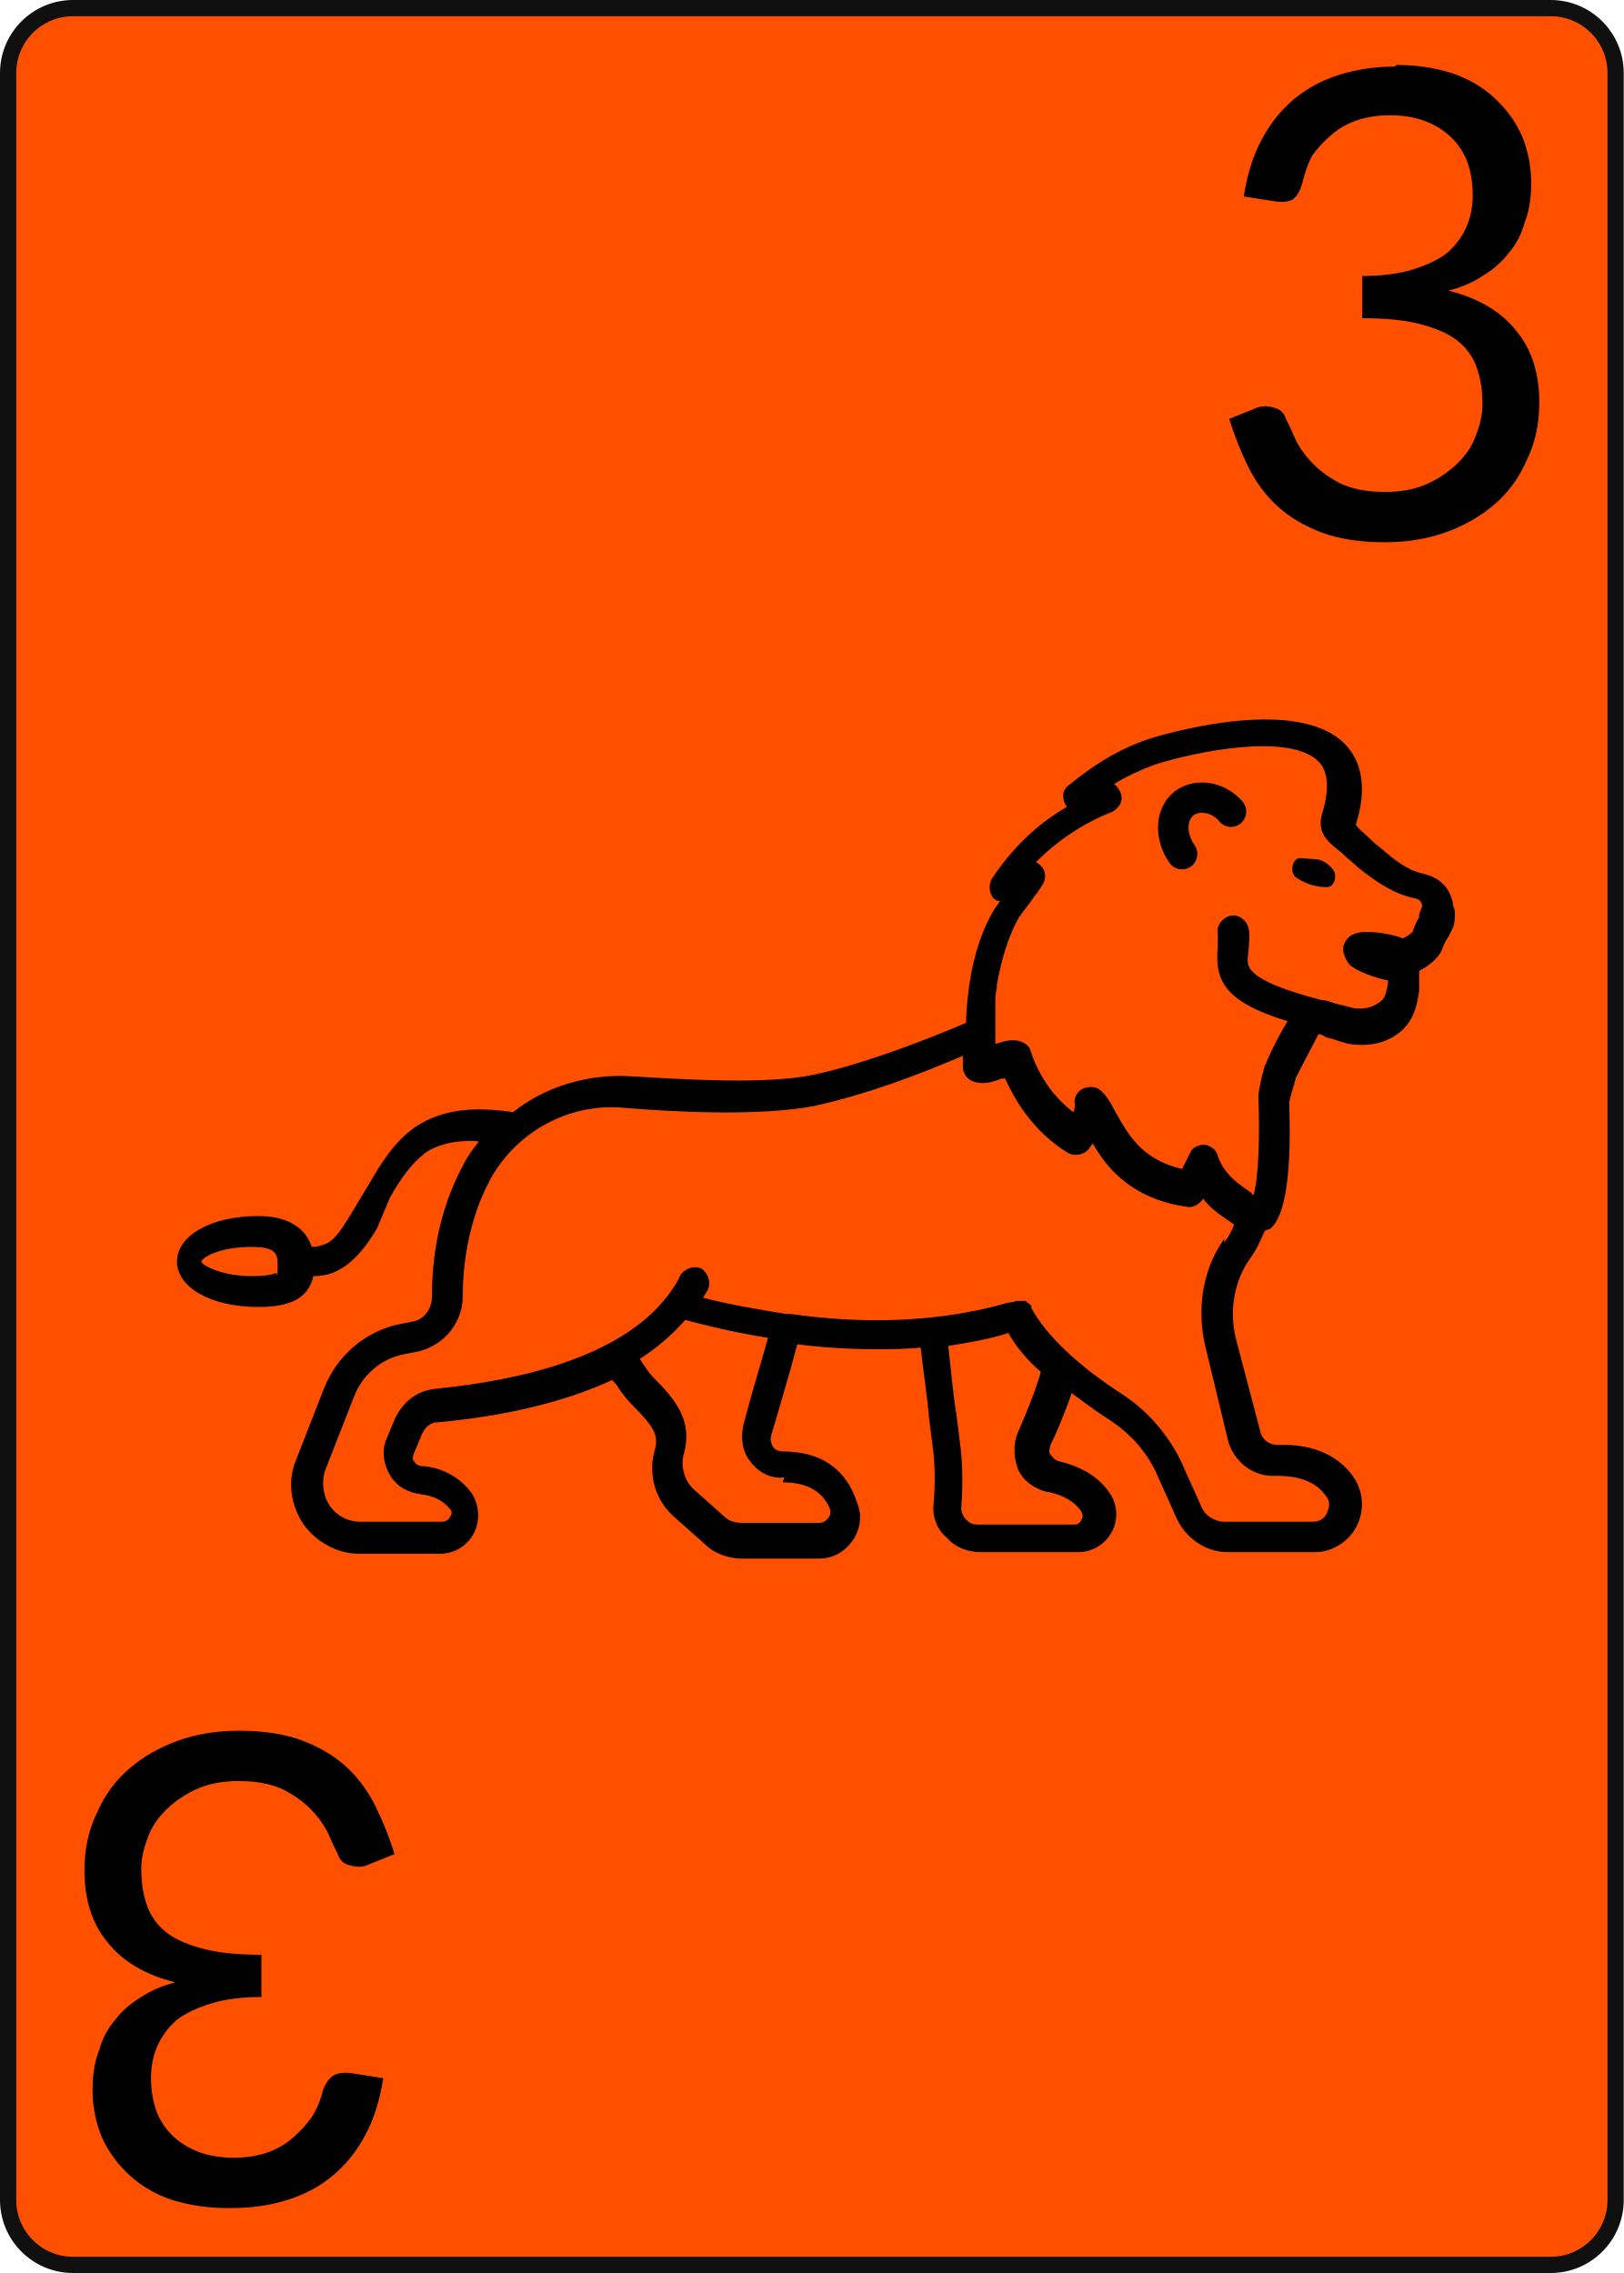
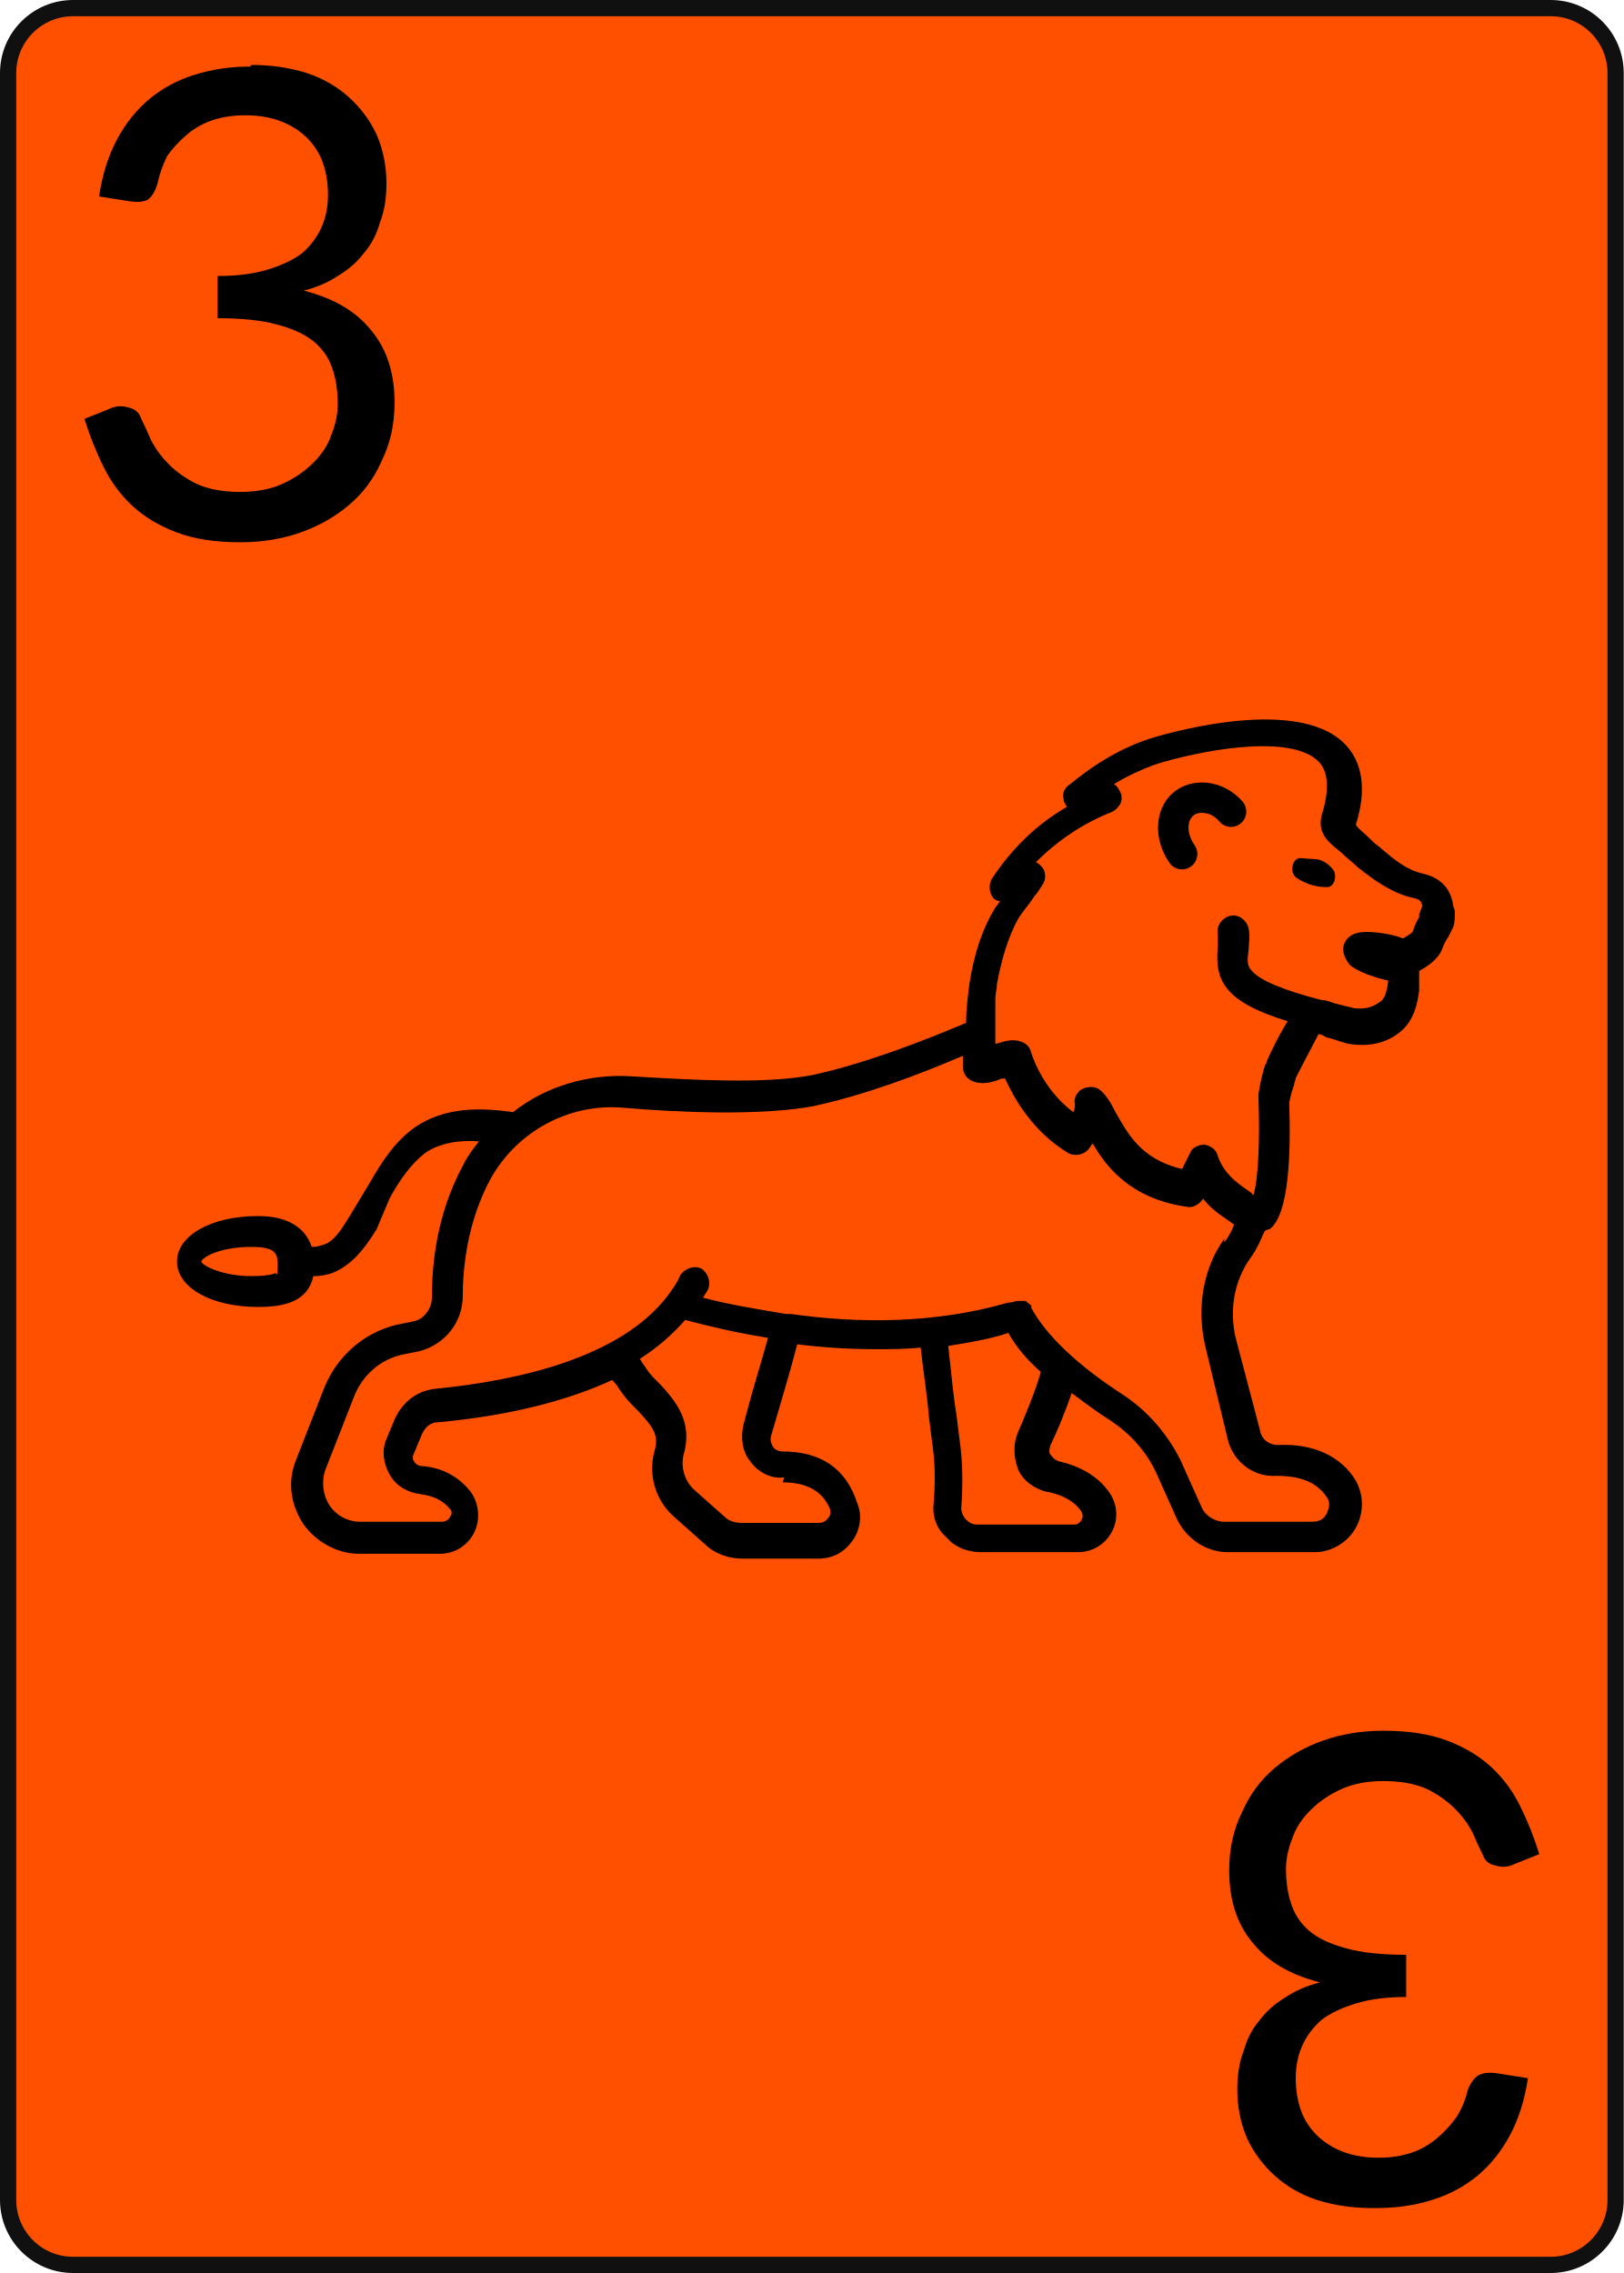
<svg xmlns="http://www.w3.org/2000/svg" width="100px" height="140px" viewbox="0 0 100 140">
  <rect x="0.5" y="0.5" width="99px" height="139px" rx="4px" ry="4px" style="fill:#ff5000;stroke-width:1px;stroke:#101010" />
  <g id="lion">
    <path style="fill:#000000;stroke:none" d="m 89.5,55.8 c -0.2,-1.6 -1.5,-1.9 -1.9,-2.0 -0.9,-0.2 -1.7,-0.8 -2.6,-1.6 -0.3,-0.2 -0.6,-0.5 -0.8,-0.7 -0.2,-0.2 -0.5,-0.4 -0.7,-0.7 0.7,-2.2 0.4,-3.9 -0.7,-5.0 -3.1,-3.1 -11.7,-0.4 -12.0,-0.3 -1.8,0.6 -3.3,1.5 -4.9,2.8 -0.3,0.2 -0.5,0.5 -0.4,0.9 0,0.2 0.1,0.3 0.2,0.5 -1.9,1.1 -3.4,2.6 -4.6,4.4 -0.2,0.3 -0.2,0.8 0,1.1 0.1,0.2 0.3,0.3 0.5,0.3 -0.1,0.1 -0.2,0.3 -0.3,0.4 -0.8,1.3 -1.3,2.8 -1.6,4.7 -0.1,0.8 -0.2,1.6 -0.2,2.4 -2.6,1.1 -6.2,2.5 -9.4,3.2 -2.9,0.6 -7.7,0.3 -11.1,0.1 -2.7,-0.2 -5.4,0.6 -7.4,2.2 -2.1,-0.3 -4.2,-0.3 -6.0,0.9 -1.3,0.9 -2.1,2.2 -2.8,3.4 l -1.2,2.0 c -0.5,0.8 -0.9,1.5 -1.5,1.8 -0.3,0.1 -0.5,0.2 -0.9,0.2 -0.4,-1.2 -1.5,-1.9 -3.3,-1.9 -2.9,0 -5.0,1.2 -5.0,2.8 0,1.6 2.1,2.8 5.0,2.8 2.1,0 3.1,-0.6 3.4,-1.9 0.5,0 1.1,-0.1 1.6,-0.4 1.1,-0.6 1.8,-1.7 2.3,-2.5 L 24.0,73.8 c 0.6,-1.1 1.3,-2.1 2.2,-2.8 0.9,-0.6 2.1,-0.8 3.3,-0.7 -0.4,0.5 -0.7,0.9 -1.0,1.5 -1.6,3.0 -1.9,6.0 -1.9,8.1 0,0.7 -0.5,1.4 -1.2,1.5 l -1.0,0.2 c -2.0,0.5 -3.6,1.9 -4.4,3.8 l -1.8,4.6 c -0.5,1.3 -0.3,2.7 0.5,3.9 0.8,1.1 2.1,1.8 3.4,1.8 h 5.0 c 0.9,0 1.7,-0.5 2.1,-1.3 0.4,-0.8 0.3,-1.8 -0.2,-2.5 -0.7,-0.9 -1.7,-1.5 -3.0,-1.6 -0.2,0 -0.4,-0.1 -0.5,-0.3 -0.1,-0.1 -0.1,-0.3 0,-0.5 l 0.5,-1.2 c 0.2,-0.4 0.5,-0.7 1.0,-0.7 4.3,-0.4 7.9,-1.3 10.7,-2.6 0.1,0.1 0.3,0.3 0.4,0.5 0.2,0.3 0.5,0.7 0.8,1.0 1.4,1.4 1.7,1.9 1.4,2.9 -0.4,1.5 0.1,3.1 1.3,4.1 l 1.8,1.6 c 0.6,0.6 1.5,0.9 2.3,0.9 l 4.7,0 c 0.9,0 1.6,-0.4 2.1,-1.1 0.5,-0.7 0.6,-1.6 0.3,-2.3 C 52.1,90.4 50.5,89.4 48.2,89.4 c -0.2,0 -0.5,-0.1 -0.6,-0.3 -0.1,-0.2 -0.2,-0.4 -0.1,-0.7 0.7,-2.4 1.1,-3.7 1.6,-5.6 1.6,0.2 3.2,0.3 4.9,0.3 0.9,0 1.8,0 2.7,-0.1 0.2,1.8 0.4,2.9 0.5,4.2 l 0.2,1.6 c 0.2,1.3 0.2,2.5 0.1,3.8 -0.1,0.8 0.2,1.6 0.8,2.1 0.5,0.6 1.3,0.9 2.1,0.9 l 6.0,0 c 0.9,0 1.7,-0.5 2.1,-1.3 0.4,-0.8 0.3,-1.7 -0.2,-2.4 -0.7,-1.0 -1.8,-1.6 -3.1,-1.9 -0.3,-0.1 -0.4,-0.3 -0.5,-0.4 -0.1,-0.1 -0.1,-0.3 0,-0.6 0.3,-0.6 0.9,-2.0 1.3,-3.2 0.8,0.6 1.6,1.2 2.4,1.7 1.2,0.8 2.2,1.9 2.8,3.2 l 1.3,2.9 c 0.6,1.2 1.8,2.0 3.1,2.0 h 5.4 c 1.0,0 2.0,-0.6 2.5,-1.5 0.5,-0.9 0.5,-2.0 0,-2.9 -0.9,-1.5 -2.6,-2.3 -4.8,-2.2 -0.5,0 -1.0,-0.3 -1.1,-0.9 L 76.1,82.4 c -0.4,-1.7 -0.1,-3.5 0.9,-4.9 0.5,-0.7 0.7,-1.3 0.9,-1.7 0.1,0 0.2,-0.1 0.3,-0.1 1.2,-0.9 1.3,-4.7 1.2,-7.8 0.1,-0.5 0.2,-0.8 0.3,-1.1 0,-0.1 0.1,-0.3 0.1,-0.4 0.5,-1.0 1.1,-2.1 1.4,-2.7 0.2,0 0.3,0.1 0.5,0.2 0.5,0.1 0.9,0.3 1.4,0.4 1.3,0.2 2.4,-0.1 3.2,-0.8 0.8,-0.7 1.0,-1.7 1.1,-2.5 0,-0.3 0,-0.5 0,-0.7 v -0.3 c 0,0 0,-0.1 0,-0.2 0.6,-0.3 1.2,-0.8 1.4,-1.3 0.1,-0.3 0.2,-0.5 0.4,-0.8 0.1,-0.2 0.2,-0.4 0.3,-0.6 0.1,-0.3 0.1,-0.6 0.1,-1.0 z M 17.0,78.4 c 0,0 -0.3,0.2 -1.5,0.2 -1.9,0 -3.1,-0.7 -3.1,-0.9 0.1,-0.3 1.2,-0.9 3.1,-0.9 1.6,0 1.6,0.5 1.6,1.2 0,0.4 0,0.5 -0.1,0.5 z m 31.2,12.9 c 2.2,0 2.7,1.2 2.9,1.6 0.1,0.3 0,0.5 -0.1,0.6 -0.1,0.1 -0.2,0.3 -0.6,0.3 H 45.7 c -0.4,0 -0.8,-0.1 -1.1,-0.4 l -1.8,-1.6 c -0.6,-0.5 -0.9,-1.4 -0.7,-2.2 0.6,-2.1 -0.5,-3.4 -1.9,-4.8 -0.2,-0.2 -0.4,-0.5 -0.6,-0.8 -0.1,-0.1 -0.1,-0.2 -0.2,-0.3 1.1,-0.7 2.0,-1.5 2.8,-2.4 1.5,0.4 3.2,0.8 5.1,1.1 -0.5,1.8 -0.9,3.0 -1.5,5.3 -0.2,0.8 -0.1,1.7 0.4,2.3 0.5,0.7 1.3,1.1 2.1,1.0 z m 16.4,0.6 c 0.9,0.2 1.6,0.6 2.0,1.2 0.1,0.2 0.1,0.4 0,0.5 0,0.1 -0.2,0.3 -0.4,0.3 h -6.0 c -0.3,0 -0.5,-0.1 -0.7,-0.3 -0.2,-0.2 -0.3,-0.5 -0.3,-0.7 0.1,-1.4 0.1,-2.8 -0.1,-4.2 l -0.2,-1.6 c -0.2,-1.2 -0.3,-2.4 -0.5,-4.2 1.2,-0.2 2.5,-0.4 3.7,-0.8 0.5,0.9 1.2,1.7 2.0,2.4 -0.3,1.1 -1.0,2.8 -1.4,3.7 -0.3,0.7 -0.3,1.5 0,2.3 0.3,0.7 1.0,1.2 1.8,1.4 z M 75.4,76.3 c -1.3,1.8 -1.7,4.2 -1.2,6.5 l 1.4,5.8 c 0.3,1.4 1.6,2.4 3.0,2.3 1.5,0 2.5,0.4 3.1,1.3 0.3,0.4 0.1,0.8 0,1.03 -0.1,0.2 -0.3,0.5 -0.9,0.5 h -5.4 c -0.6,0 -1.2,-0.4 -1.4,-0.9 l -1.3,-2.9 c -0.8,-1.6 -2.0,-3.0 -3.5,-4.0 -2.8,-1.8 -4.8,-3.7 -5.7,-5.4 0,0 0,0 0,0 0,0 0.1,-0.1 -0.1,-0.2 l 0,0 c 0,0 -0.1,-0.1 -0.1,-0.1 0,0 0,0 0,0 0,0 -0.1,-0 -0.1,-0.1 0,0 0,0 -0.1,0 0,0 -0.1,0 -0.1,0 0,0 -0.1,0 -0.1,0 0,0 0,0 -0.1,0 h -0.1 0 0 0 c -0.2,0 -0.3,0.1 -0.6,0.1 -4.5,1.3 -9.2,1.3 -13.4,0.7 h 0 c -0.1,0 -0.2,0 -0.3,0 -1.8,-0.3 -3.6,-0.6 -5.1,-1.0 0.1,-0.2 0.2,-0.3 0.3,-0.5 0.2,-0.5 0,-1.0 -0.4,-1.3 -0.5,-0.2 -1.0,0 -1.3,0.4 -0.2,0.5 -0.5,0.9 -0.8,1.3 -2.9,3.8 -9.2,5.2 -14.2,5.7 -1.2,0.1 -2.1,0.8 -2.6,1.9 l -0.5,1.2 c -0.3,0.7 -0.2,1.5 0.2,2.2 0.4,0.7 1.1,1.1 1.9,1.2 0.8,0.1 1.4,0.4 1.8,0.9 0.2,0.2 0.1,0.4 0,0.5 0,0.1 -0.2,0.3 -0.5,0.3 h -5.0 c -0.8,0 -1.5,-0.4 -1.9,-1.0 -0.4,-0.6 -0.5,-1.4 -0.3,-2.1 l 1.8,-4.6 c 0.5,-1.3 1.6,-2.3 3.0,-2.6 l 1.0,-0.2 c 1.6,-0.4 2.7,-1.8 2.7,-3.4 0,-1.8 0.3,-4.6 1.7,-7.2 1.6,-2.9 4.8,-4.7 8.2,-4.4 3.5,0.3 8.5,0.5 11.7,-0.1 3.2,-0.7 6.4,-1.9 9.2,-3.1 v 0.7 c 0,0.4 0.3,0.8 0.7,0.9 0.6,0.2 1.2,0 1.7,-0.2 0,0 0.1,0 0.2,0 0.5,1.1 1.6,3.2 3.9,4.6 0.4,0.2 0.9,0.1 1.2,-0.2 0.1,-0.1 0.2,-0.3 0.3,-0.4 0.8,1.4 2.3,3.4 5.8,3.9 0.4,0.1 0.8,-0.2 1.0,-0.5 0.6,0.8 1.4,1.2 1.9,1.6 h 0 c -0.1,0.3 -0.3,0.7 -0.6,1.1 z M 86.8,58.2 c 0.1,0.1 0.1,0.2 0.2,0.3 0,-0.1 -0.1,-0.2 -0.2,-0.3 z m 0.6,-1.7 c -0.2,0.3 -0.3,0.6 -0.4,0.9 -0.1,0.1 -0.4,0.3 -0.6,0.4 -0.7,-0.3 -1.8,-0.4 -2.2,-0.4 -0.3,0 -1.1,0 -1.4,0.7 -0.2,0.4 0,0.9 0.3,1.3 0.4,0.4 1.5,0.8 2.4,1.0 -0.1,0.7 -0.2,1.1 -0.5,1.3 -0.3,0.2 -0.7,0.5 -1.6,0.4 -0.4,-0.1 -0.8,-0.2 -1.2,-0.3 -0.3,-0.1 -0.5,-0.2 -0.8,-0.2 -2.3,-0.6 -3.8,-1.2 -4.3,-1.8 -0.3,-0.3 -0.3,-0.6 -0.2,-1.3 0,-0.4 0.1,-0.8 0,-1.3 -0.1,-0.5 -0.6,-0.9 -1.1,-0.8 -0.5,0.1 -0.9,0.6 -0.8,1.1 0,0.2 0,0.5 0,0.8 -0.2,2.1 0.4,3.4 4.3,4.6 -0.5,0.8 -1.0,1.8 -1.3,2.5 0,0.1 0,0.1 -0.1,0.2 0,0.1 -0.1,0.3 -0.1,0.4 -0.1,0.3 -0.2,0.8 -0.3,1.4 0,0.1 0,0.1 0,0.2 0.1,2.5 0,5.0 -0.3,6.0 0,0 -0.1,0 -0.1,-0.1 -0.7,-0.5 -1.7,-1.1 -2.1,-2.3 -0.1,-0.4 -0.4,-0.6 -0.8,-0.7 -0.4,0 -0.8,0.2 -0.9,0.5 l -0.5,1.0 c -2.6,-0.6 -3.4,-2.3 -4.1,-3.5 -0.3,-0.6 -0.6,-1.1 -1.0,-1.4 -0.3,-0.2 -0.7,-0.2 -1.1,0 -0.3,0.2 -0.5,0.6 -0.4,0.9 0,0.1 0,0.3 -0.1,0.5 -2.0,-1.5 -2.6,-3.7 -2.6,-3.7 -0.1,-0.4 -0.4,-0.6 -0.8,-0.7 -0.6,-0.1 -1.0,0.1 -1.4,0.2 l 0,-2.7 c 0,0 0,0.1 0,-0.1 0,-0.3 0.1,-0.6 0.1,-0.9 0.3,-1.6 0.7,-2.9 1.3,-4.0 0.3,-0.5 0.7,-0.9 1.0,-1.4 0.2,-0.2 0.3,-0.4 0.5,-0.7 0.2,-0.3 0.2,-0.6 0.1,-0.9 -0.1,-0.2 -0.3,-0.4 -0.5,-0.5 1.3,-1.3 2.9,-2.4 4.7,-3.1 0.2,-0.1 0.4,-0.3 0.5,-0.5 0.1,-0.2 0.1,-0.5 0,-0.7 -0.1,-0.2 -0.2,-0.4 -0.4,-0.5 0.8,-0.5 1.7,-0.9 2.5,-1.2 2.5,-0.8 8.3,-2.0 10.1,-0.2 0.6,0.6 0.7,1.7 0.2,3.3 -0.1,0.4 -0.2,1.1 0.6,1.8 0.2,0.2 0.5,0.4 0.7,0.6 0.3,0.3 0.6,0.5 0.9,0.8 1.0,0.8 2.1,1.6 3.4,1.9 0.5,0.1 0.5,0.2 0.6,0.5 v 0 c -0.1,0.2 -0.1,0.3 -0.2,0.5 z" />
    <path style="fill:#000000;stroke:none" d="m 80.988,52.916 c -0.284,-0.016 -0.585,-0.031 -0.869,-0.063 -0.537,-0.047 -0.743,0.9 -0.268,1.217 0.569,0.379 1.248,0.585 1.896,0.569 0.442,-0.016 0.648,-0.743 0.316,-1.122 -0.3,-0.363 -0.679,-0.584 -1.074,-0.6 z" />
    <path style="fill:#000000;stroke:none" d="m 74.304,48.207 c -0.774,-0.063 -1.501,0.142 -2.054,0.616 -1.153,0.995 -1.248,2.86 -0.221,4.329 0.19,0.268 0.474,0.395 0.774,0.395 0.19,0 0.379,-0.063 0.537,-0.174 0.426,-0.3 0.521,-0.885 0.237,-1.311 -0.474,-0.663 -0.506,-1.469 -0.095,-1.817 0.158,-0.142 0.395,-0.206 0.663,-0.174 0.363,0.031 0.695,0.221 0.932,0.506 0.332,0.411 0.916,0.474 1.327,0.142 0.411,-0.332 0.458,-0.916 0.142,-1.327 -0.585,-0.68 -1.391,-1.107 -2.244,-1.186 z" />
  </g>
-   <path id="number-top-right" style="fill:#000000;stroke:none" d="m 86.0,4.0 q 1.8,0 3.4,0.5 1.5,0.5 2.6,1.5 1.1,1.0 1.7,2.3 0.6,1.4 0.6,3.0 0,1.4 -0.4,2.4 -0.3,1.1 -1.0,1.9 -0.6,0.8 -1.6,1.4 -0.9,0.6 -2.1,0.9 2.8,0.7 4.2,2.5 1.4,1.7 1.4,4.4 0,2.0 -0.8,3.6 -0.7,1.6 -2.0,2.7 -1.3,1.1 -3.0,1.7 -1.7,0.6 -3.7,0.6 -2.3,0 -3.9,-0.6 -1.6,-0.6 -2.7,-1.6 -1.1,-1.0 -1.8,-2.4 -0.7,-1.4 -1.2,-3.0 l 1.5,-0.6 q 0.6,-0.3 1.2,-0.1 0.6,0.1 0.8,0.7 0.3,0.6 0.6,1.3 0.4,0.8 1.1,1.5 0.7,0.7 1.7,1.2 1.1,0.5 2.7,0.5 1.5,0 2.6,-0.5 1.1,-0.5 1.9,-1.3 0.8,-0.8 1.1,-1.7 0.4,-1.0 0.4,-1.9 0,-1.2 -0.3,-2.1 -0.3,-1.0 -1.1,-1.7 -0.8,-0.7 -2.3,-1.1 -1.4,-0.4 -3.7,-0.4 V 17.0 q 1.8,0 3.1,-0.4 1.3,-0.4 2.1,-1.0 0.8,-0.7 1.2,-1.6 0.4,-0.9 0.4,-2.0 0,-1.2 -0.4,-2.2 -0.4,-0.9 -1.1,-1.5 -0.7,-0.6 -1.6,-0.9 -0.9,-0.3 -2,-0.3 -1.1,0 -2.0,0.3 -0.9,0.3 -1.6,0.9 -0.7,0.6 -1.2,1.3 Q 80.4,10.4 80.2,11.3 80.0,12.0 79.6,12.3 79.2,12.5 78.5,12.4 L 76.6,12.1 q 0.3,-2.0 1.1,-3.5 0.8,-1.5 2.0,-2.5 1.2,-1.0 2.8,-1.5 1.6,-0.5 3.4,-0.5 z" />
-   <path id="number-bottom-left" style="fill:#000000;stroke:none" d="m 14.0,136.0 q -1.8,0 -3.4,-0.5 -1.5,-0.5 -2.6,-1.5 -1.1,-1.0 -1.7,-2.3 -0.6,-1.4 -0.6,-3.0 0,-1.4 0.4,-2.4 0.3,-1.1 1,-1.9 0.6,-0.8 1.6,-1.4 0.9,-0.6 2.1,-0.9 -2.8,-0.7 -4.2,-2.5 -1.4,-1.7 -1.4,-4.4 0,-2.0 0.8,-3.6 0.7,-1.6 2.0,-2.7 1.3,-1.1 3.0,-1.7 1.7,-0.6 3.7,-0.6 2.3,0 3.9,0.6 1.6,0.6 2.7,1.6 1.1,1.0 1.8,2.4 0.7,1.4 1.2,3.0 l -1.5,0.6 q -0.6,0.3 -1.2,0.1 -0.6,-0.1 -0.8,-0.7 -0.3,-0.6 -0.6,-1.3 -0.4,-0.8 -1.1,-1.5 -0.7,-0.7 -1.7,-1.2 -1.1,-0.5 -2.7,-0.5 -1.5,0 -2.6,0.5 -1.1,0.5 -1.9,1.3 -0.8,0.8 -1.1,1.7 -0.4,1.0 -0.4,1.9 0,1.2 0.3,2.1 0.3,1.0 1.1,1.7 0.8,0.7 2.3,1.1 1.4,0.4 3.7,0.4 V 123.0 q -1.8,0 -3.1,0.4 -1.3,0.4 -2.1,1.0 -0.8,0.7 -1.2,1.6 -0.4,0.9 -0.4,2.0 0,1.2 0.4,2.2 0.4,0.9 1.1,1.5 0.7,0.6 1.6,0.9 0.9,0.3 2.0,0.3 1.1,0 2.0,-0.3 0.9,-0.3 1.6,-0.9 0.7,-0.6 1.2,-1.3 0.5,-0.8 0.7,-1.7 0.3,-0.7 0.7,-0.9 0.4,-0.2 1.1,-0.1 l 1.9,0.3 q -0.3,2.0 -1.1,3.5 -0.8,1.5 -2.0,2.5 -1.2,1.0 -2.8,1.5 -1.6,0.5 -3.4,0.5 z" />
+   <path id="number-top-left" style="fill:#000000;stroke:none" d="m 15.5,4.0 q 1.8,0 3.4,0.5 1.5,0.5 2.6,1.5 1.1,1.0 1.7,2.3 0.6,1.4 0.6,3.0 0,1.4 -0.4,2.4 -0.3,1.1 -1.0,1.9 -0.6,0.8 -1.6,1.4 -0.9,0.6 -2.1,0.9 2.8,0.7 4.2,2.5 1.4,1.7 1.4,4.4 0,2.0 -0.8,3.6 -0.7,1.6 -2.0,2.7 -1.3,1.1 -3.0,1.7 -1.7,0.6 -3.7,0.6 -2.3,0 -3.9,-0.6 -1.6,-0.6 -2.7,-1.6 -1.1,-1 -1.8,-2.4 -0.7,-1.4 -1.2,-3 l 1.5,-0.6 q 0.6,-0.3 1.2,-0.1 0.6,0.1 0.8,0.7 0.3,0.6 0.6,1.3 0.4,0.8 1.1,1.5 0.7,0.7 1.7,1.2 1.1,0.5 2.7,0.5 1.5,0 2.6,-0.5 1.1,-0.5 1.9,-1.3 0.8,-0.8 1.1,-1.7 0.4,-1.0 0.4,-1.9 0,-1.2 -0.3,-2.1 -0.3,-1.0 -1.1,-1.7 Q 18.6,20.4 17.1,20.0 15.7,19.6 13.4,19.6 V 17.0 q 1.8,0 3.1,-0.4 1.3,-0.4 2.1,-1.0 0.8,-0.7 1.2,-1.6 0.4,-0.9 0.4,-2.0 0,-1.2 -0.4,-2.2 Q 19.4,8.9 18.7,8.3 18,7.7 17.1,7.4 16.2,7.1 15.1,7.1 14,7.1 13.1,7.4 12.2,7.7 11.5,8.3 10.8,8.9 10.3,9.6 9.9,10.4 9.7,11.3 9.5,12 9.1,12.3 8.7,12.5 8,12.4 L 6.1,12.1 Q 6.4,10.1 7.2,8.6 8.0,7.1 9.2,6.1 10.4,5.1 12.0,4.6 13.6,4.1 15.4,4.1 Z" />
+   <path id="number-bottom-right" style="fill:#000000;stroke:none" d="m 84.5,136.0 q -1.8,0 -3.4,-0.5 -1.5,-0.5 -2.6,-1.5 -1.1,-1 -1.7,-2.3 -0.6,-1.4 -0.6,-3.0 0,-1.4 0.4,-2.4 0.3,-1.1 1,-1.9 0.6,-0.8 1.6,-1.4 0.9,-0.6 2.1,-0.9 -2.8,-0.7 -4.2,-2.5 -1.4,-1.7 -1.4,-4.4 0,-2.0 0.8,-3.6 0.7,-1.6 2.0,-2.7 1.3,-1.1 3.0,-1.7 1.7,-0.6 3.7,-0.6 2.3,0 3.9,0.6 1.6,0.6 2.7,1.6 1.1,1 1.8,2.4 0.7,1.4 1.2,3.0 l -1.5,0.6 q -0.6,0.3 -1.2,0.1 -0.6,-0.1 -0.8,-0.7 -0.3,-0.6 -0.6,-1.3 -0.4,-0.8 -1.1,-1.5 -0.7,-0.7 -1.7,-1.2 -1.1,-0.5 -2.7,-0.5 -1.5,0 -2.6,0.5 -1.1,0.5 -1.9,1.3 -0.8,0.8 -1.1,1.7 -0.4,1.0 -0.4,1.9 0,1.2 0.3,2.1 0.3,1 1.1,1.7 0.8,0.7 2.3,1.1 1.4,0.4 3.7,0.4 v 2.6 q -1.8,0 -3.1,0.4 -1.3,0.4 -2.1,1.0 -0.8,0.7 -1.2,1.6 -0.4,0.9 -0.4,2.0 0,1.2 0.4,2.2 0.4,0.9 1.1,1.5 0.7,0.6 1.6,0.9 0.9,0.3 2,0.3 1.1,0 2.0,-0.3 0.9,-0.3 1.6,-0.9 0.7,-0.6 1.2,-1.3 0.5,-0.8 0.7,-1.7 0.3,-0.7 0.7,-0.9 0.4,-0.2 1.1,-0.1 l 1.9,0.3 q -0.3,2.0 -1.1,3.5 -0.8,1.5 -2,2.5 -1.2,1.0 -2.8,1.5 -1.6,0.5 -3.4,0.5 z" />
</svg>
